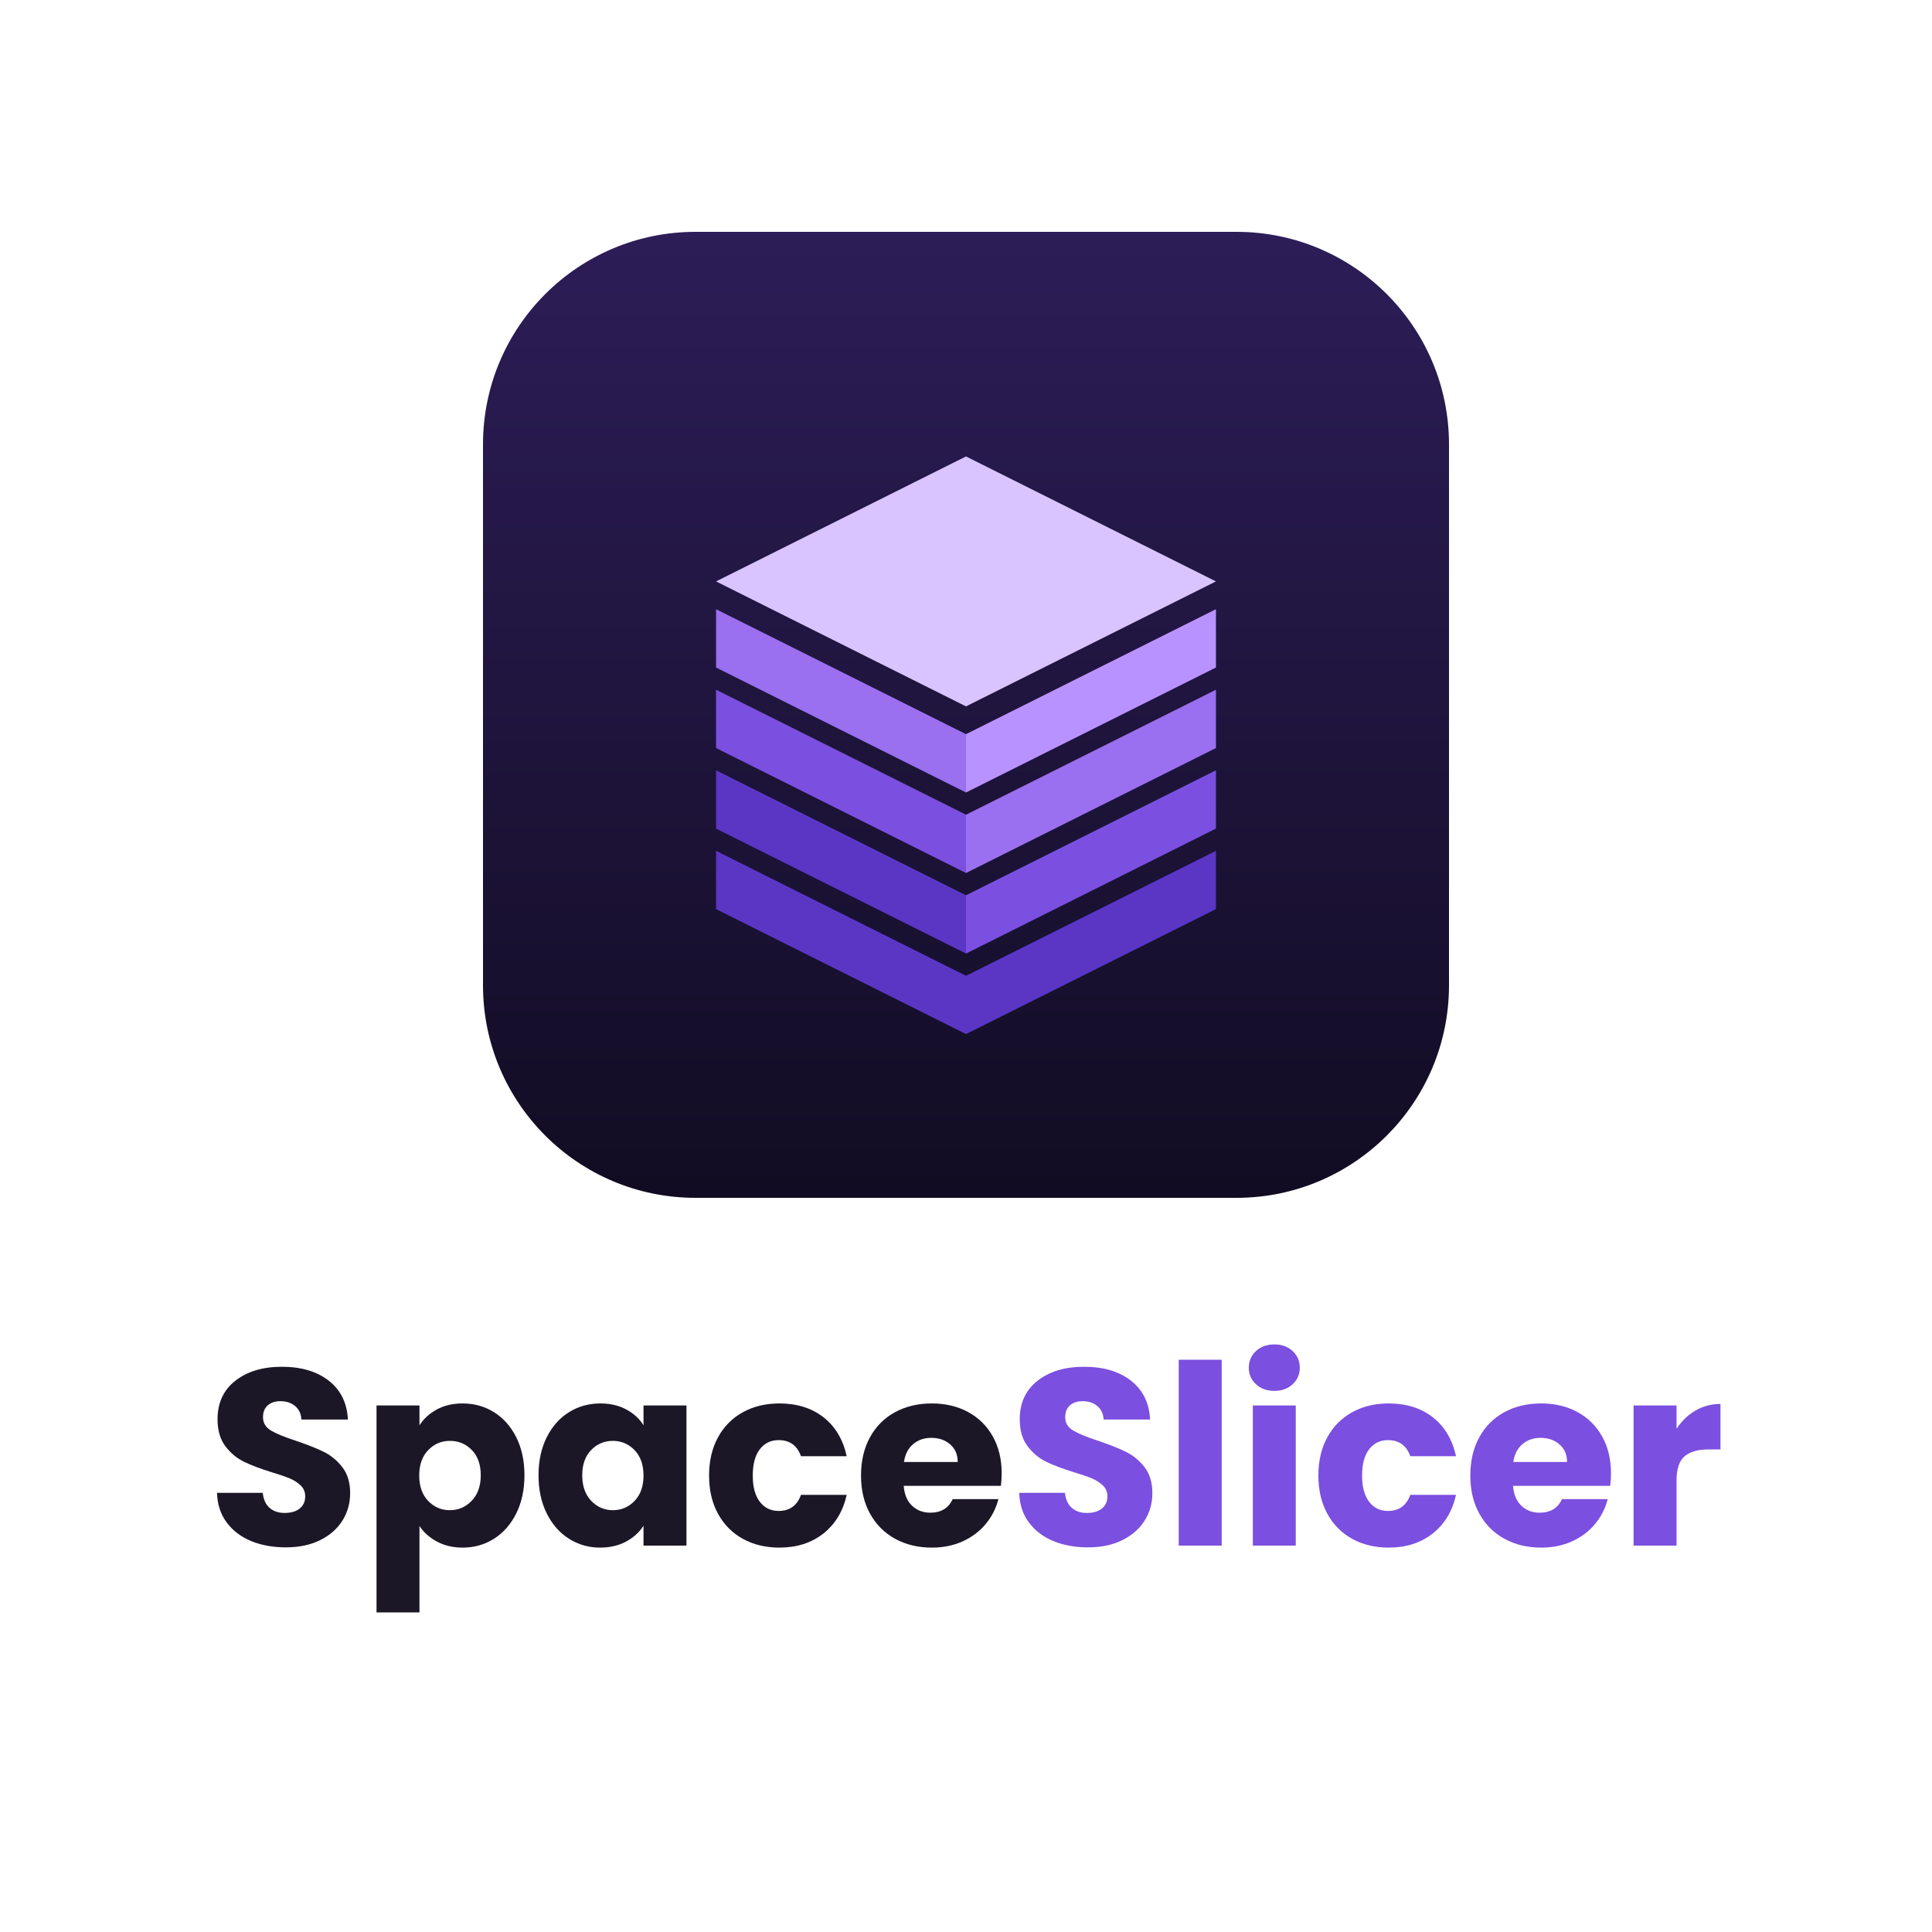
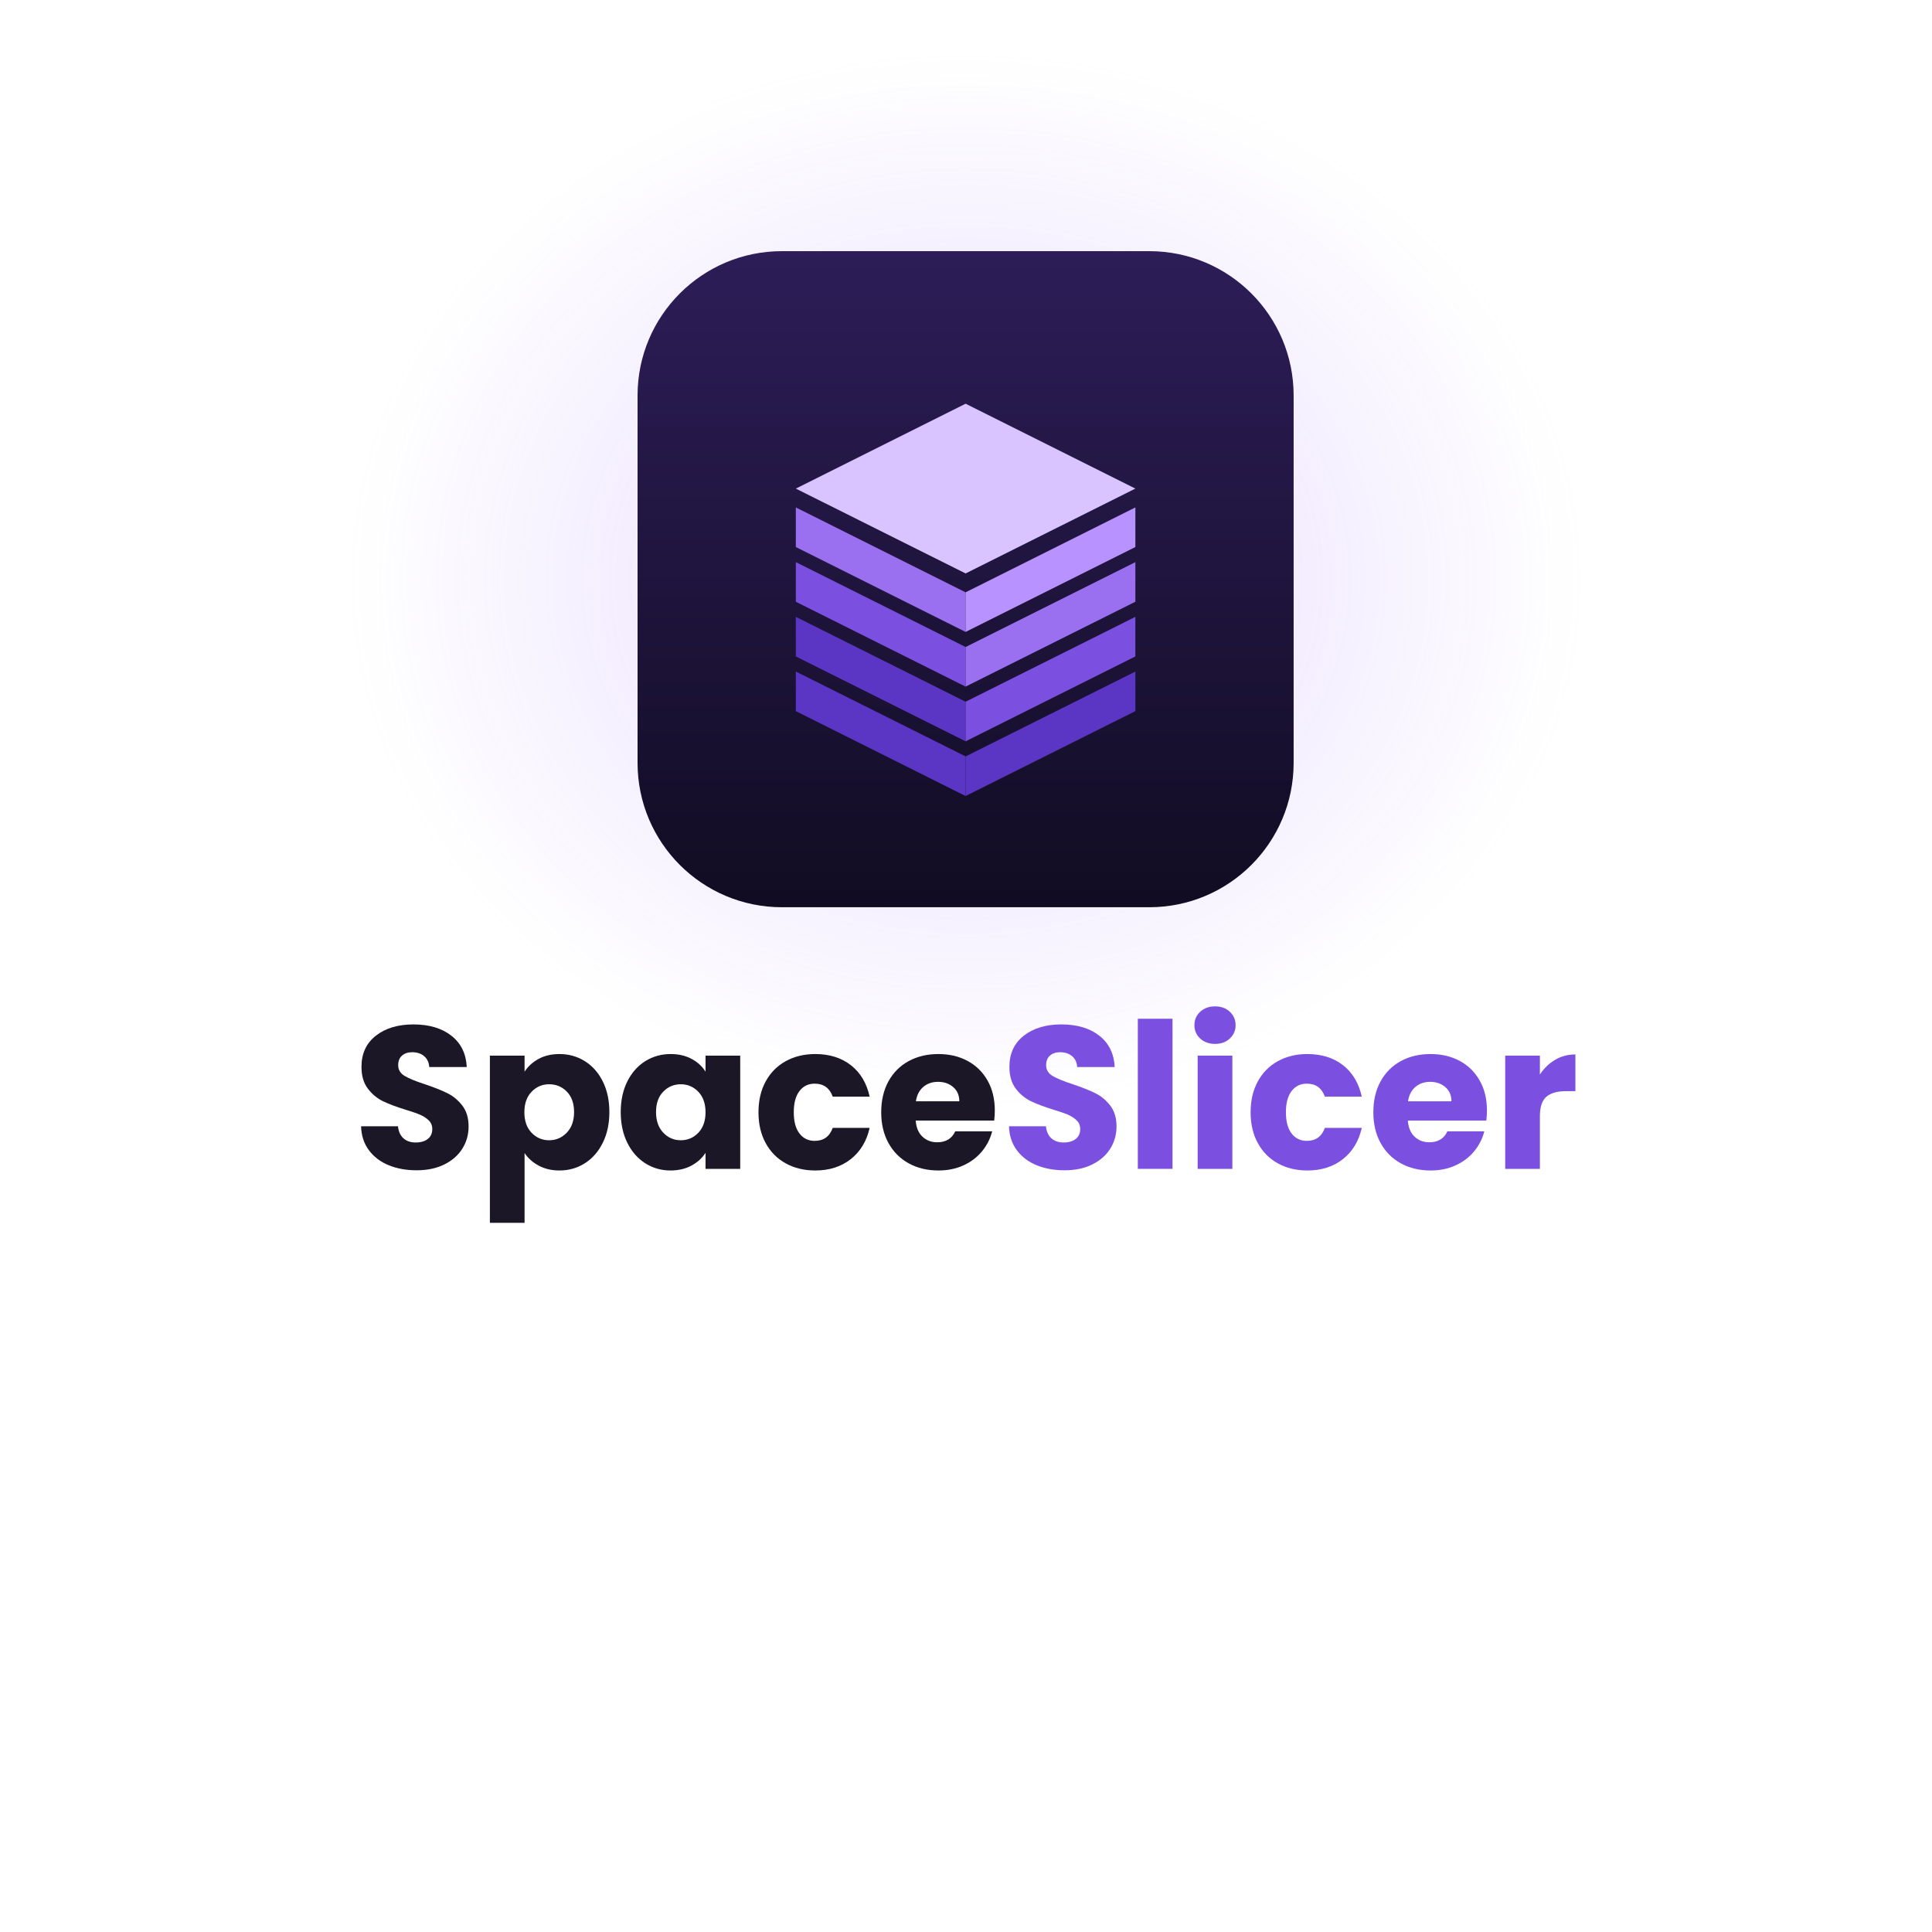
<svg xmlns="http://www.w3.org/2000/svg" width="480" height="480" viewBox="0 0 480 480">
-   <g transform="translate(120.00,57.60)">
+   <defs>
+     <radialGradient id="halo" cx="0.5" cy="0.5" r="0.5">
+       <stop offset="0" stop-color="#b892ff" stop-opacity="0.35" />
+       <stop offset="1" stop-color="#b892ff" stop-opacity="0" />
+     </radialGradient>
+   </defs>
+   <ellipse cx="240.00" cy="144.00" rx="155.04" ry="130.56" fill="url(#halo)" />
+   <g transform="translate(158.40,62.40)">
    <defs>
-       <linearGradient id="bg240" x1="0" y1="0" x2="0" y2="1">
+       <linearGradient id="bg163" x1="0" y1="0" x2="0" y2="1">
        <stop offset="0" stop-color="#2d1d58" />
        <stop offset="1" stop-color="#110c22" />
      </linearGradient>
    </defs>
-     <rect x="0.00" y="0.00" width="240.00" height="240.00" rx="52.80" fill="url(#bg240)" />
-     <polygon points="57.90,153.78 120.00,184.83 120.00,199.32 57.90,168.27" fill="#5b35c4" />
-     <polygon points="120.00,184.83 182.10,153.78 182.10,168.27 120.00,199.32" fill="#5b35c4" />
-     <polygon points="57.90,133.77 120.00,164.82 120.00,179.31 57.90,148.26" fill="#5b35c4" />
-     <polygon points="120.00,164.82 182.10,133.77 182.10,148.26 120.00,179.31" fill="#7b4fe0" />
-     <polygon points="57.90,113.76 120.00,144.81 120.00,159.30 57.90,128.25" fill="#7b4fe0" />
-     <polygon points="120.00,144.81 182.10,113.76 182.10,128.25 120.00,159.30" fill="#9a6ff0" />
-     <polygon points="57.90,93.75 120.00,124.80 120.00,139.29 57.90,108.24" fill="#9a6ff0" />
-     <polygon points="120.00,124.80 182.10,93.75 182.10,108.24 120.00,139.29" fill="#b892ff" />
-     <polygon points="120.00,55.80 182.10,86.85 120.00,117.90 57.90,86.85" fill="#d9c4ff" />
+     <rect x="0.00" y="0.00" width="163.00" height="163.00" rx="35.86" fill="url(#bg163)" />
+     <polygon points="39.32,104.44 81.50,125.53 81.50,135.37 39.32,114.28" fill="#5b35c4" />
+     <polygon points="81.50,125.53 123.68,104.44 123.68,114.28 81.50,135.37" fill="#5b35c4" />
+     <polygon points="39.32,90.85 81.50,111.94 81.50,121.78 39.32,100.69" fill="#5b35c4" />
+     <polygon points="81.50,111.94 123.68,90.85 123.68,100.69 81.50,121.78" fill="#7b4fe0" />
+     <polygon points="39.32,77.26 81.50,98.35 81.50,108.19 39.32,87.10" fill="#7b4fe0" />
+     <polygon points="81.50,98.35 123.68,77.26 123.68,87.10 81.50,108.19" fill="#9a6ff0" />
+     <polygon points="39.32,63.67 81.50,84.76 81.50,94.60 39.32,73.51" fill="#9a6ff0" />
+     <polygon points="81.50,84.76 123.68,63.67 123.68,73.51 81.50,94.60" fill="#b892ff" />
+     <polygon points="81.50,37.90 123.68,58.99 81.50,80.07 39.32,58.99" fill="#d9c4ff" />
  </g>
-   <path d="M53.923 370.896H65.28Q65.53 373.33 66.965 374.609Q68.4 375.888 70.709 375.888Q73.08 375.888 74.453 374.796Q75.826 373.704 75.826 371.77Q75.826 370.147 74.734 369.086Q73.642 368.026 72.05 367.339Q70.459 366.653 67.526 365.779Q63.283 364.469 60.6 363.158Q57.917 361.848 55.982 359.29Q54.048 356.731 54.048 352.613Q54.048 346.498 58.478 343.034Q62.909 339.571 70.022 339.571Q77.261 339.571 81.691 343.034Q86.122 346.498 86.434 352.675H74.89Q74.765 350.554 73.33 349.337Q71.894 348.12 69.648 348.12Q67.714 348.12 66.528 349.15Q65.342 350.179 65.342 352.114Q65.342 354.235 67.339 355.421Q69.336 356.606 73.579 357.979Q77.822 359.414 80.474 360.725Q83.126 362.035 85.061 364.531Q86.995 367.027 86.995 370.958Q86.995 374.702 85.092 377.76Q83.189 380.818 79.57 382.627Q75.95 384.437 71.021 384.437Q66.216 384.437 62.41 382.877Q58.603 381.317 56.326 378.259Q54.048 375.202 53.923 370.896Z" fill="#1c1726" />
-   <path d="M114.95 348.682Q119.256 348.682 122.75 350.866Q126.245 353.05 128.273 357.106Q130.301 361.162 130.301 366.528Q130.301 371.894 128.273 375.982Q126.245 380.069 122.75 382.284Q119.256 384.499 114.95 384.499Q111.331 384.499 108.554 383.002Q105.778 381.504 104.218 379.133V400.598H93.547V349.181H104.218V354.11Q105.778 351.677 108.523 350.179Q111.269 348.682 114.95 348.682ZM111.768 357.979Q108.586 357.979 106.37 360.288Q104.155 362.597 104.155 366.59Q104.155 370.584 106.37 372.893Q108.586 375.202 111.768 375.202Q114.95 375.202 117.197 372.862Q119.443 370.522 119.443 366.528Q119.443 362.534 117.228 360.257Q115.013 357.979 111.768 357.979Z" fill="#1c1726" />
-   <path d="M149.146 348.682Q152.827 348.682 155.604 350.179Q158.381 351.677 159.878 354.11V349.181H170.549V384.0H159.878V379.07Q158.318 381.504 155.542 383.002Q152.765 384.499 149.083 384.499Q144.84 384.499 141.346 382.284Q137.851 380.069 135.823 375.982Q133.795 371.894 133.795 366.528Q133.795 361.162 135.823 357.106Q137.851 353.05 141.346 350.866Q144.84 348.682 149.146 348.682ZM152.266 357.979Q149.083 357.979 146.868 360.257Q144.653 362.534 144.653 366.528Q144.653 370.522 146.868 372.862Q149.083 375.202 152.266 375.202Q155.448 375.202 157.663 372.893Q159.878 370.584 159.878 366.59Q159.878 362.597 157.663 360.288Q155.448 357.979 152.266 357.979Z" fill="#1c1726" />
-   <path d="M193.637 348.682Q200.189 348.682 204.588 352.114Q208.987 355.546 210.36 361.786H199.003Q197.568 357.792 193.45 357.792Q190.517 357.792 188.77 360.07Q187.022 362.347 187.022 366.59Q187.022 370.834 188.77 373.111Q190.517 375.389 193.45 375.389Q197.568 375.389 199.003 371.395H210.36Q208.987 377.51 204.557 381.005Q200.126 384.499 193.637 384.499Q188.52 384.499 184.558 382.315Q180.595 380.131 178.38 376.075Q176.165 372.019 176.165 366.59Q176.165 361.162 178.38 357.106Q180.595 353.05 184.558 350.866Q188.52 348.682 193.637 348.682Z" fill="#1c1726" />
-   <path d="M248.674 369.149H224.525Q224.774 372.394 226.615 374.11Q228.456 375.826 231.139 375.826Q235.133 375.826 236.693 372.456H248.05Q247.176 375.888 244.898 378.634Q242.621 381.379 239.189 382.939Q235.757 384.499 231.514 384.499Q226.397 384.499 222.403 382.315Q218.41 380.131 216.163 376.075Q213.917 372.019 213.917 366.59Q213.917 361.162 216.132 357.106Q218.347 353.05 222.341 350.866Q226.334 348.682 231.514 348.682Q236.568 348.682 240.499 350.803Q244.43 352.925 246.646 356.856Q248.861 360.787 248.861 366.029Q248.861 367.526 248.674 369.149ZM237.941 363.221Q237.941 360.475 236.069 358.853Q234.197 357.23 231.389 357.23Q228.706 357.23 226.865 358.79Q225.024 360.35 224.587 363.221Z" fill="#1c1726" />
-   <path d="M253.229 370.896H264.586Q264.835 373.33 266.27 374.609Q267.706 375.888 270.014 375.888Q272.386 375.888 273.758 374.796Q275.131 373.704 275.131 371.77Q275.131 370.147 274.039 369.086Q272.947 368.026 271.356 367.339Q269.765 366.653 266.832 365.779Q262.589 364.469 259.906 363.158Q257.222 361.848 255.288 359.29Q253.354 356.731 253.354 352.613Q253.354 346.498 257.784 343.034Q262.214 339.571 269.328 339.571Q276.566 339.571 280.997 343.034Q285.427 346.498 285.739 352.675H274.195Q274.07 350.554 272.635 349.337Q271.2 348.12 268.954 348.12Q267.019 348.12 265.834 349.15Q264.648 350.179 264.648 352.114Q264.648 354.235 266.645 355.421Q268.642 356.606 272.885 357.979Q277.128 359.414 279.78 360.725Q282.432 362.035 284.366 364.531Q286.301 367.027 286.301 370.958Q286.301 374.702 284.398 377.76Q282.494 380.818 278.875 382.627Q275.256 384.437 270.326 384.437Q265.522 384.437 261.715 382.877Q257.909 381.317 255.631 378.259Q253.354 375.202 253.229 370.896Z" fill="#7b4fe0" />
-   <path d="M303.523 337.824V384.0H292.853V337.824Z" fill="#7b4fe0" />
-   <path d="M310.262 339.821Q310.262 337.325 312.041 335.671Q313.819 334.018 316.627 334.018Q319.373 334.018 321.151 335.671Q322.93 337.325 322.93 339.821Q322.93 342.254 321.151 343.908Q319.373 345.562 316.627 345.562Q313.819 345.562 312.041 343.908Q310.262 342.254 310.262 339.821ZM321.931 349.181V384.0H311.261V349.181Z" fill="#7b4fe0" />
-   <path d="M345.019 348.682Q351.571 348.682 355.97 352.114Q360.37 355.546 361.742 361.786H350.386Q348.95 357.792 344.832 357.792Q341.899 357.792 340.152 360.07Q338.405 362.347 338.405 366.59Q338.405 370.834 340.152 373.111Q341.899 375.389 344.832 375.389Q348.95 375.389 350.386 371.395H361.742Q360.37 377.51 355.939 381.005Q351.509 384.499 345.019 384.499Q339.902 384.499 335.94 382.315Q331.978 380.131 329.762 376.075Q327.547 372.019 327.547 366.59Q327.547 361.162 329.762 357.106Q331.978 353.05 335.94 350.866Q339.902 348.682 345.019 348.682Z" fill="#7b4fe0" />
-   <path d="M400.056 369.149H375.907Q376.157 372.394 377.998 374.11Q379.838 375.826 382.522 375.826Q386.515 375.826 388.075 372.456H399.432Q398.558 375.888 396.281 378.634Q394.003 381.379 390.571 382.939Q387.139 384.499 382.896 384.499Q377.779 384.499 373.786 382.315Q369.792 380.131 367.546 376.075Q365.299 372.019 365.299 366.59Q365.299 361.162 367.514 357.106Q369.73 353.05 373.723 350.866Q377.717 348.682 382.896 348.682Q387.95 348.682 391.882 350.803Q395.813 352.925 398.028 356.856Q400.243 360.787 400.243 366.029Q400.243 367.526 400.056 369.149ZM389.323 363.221Q389.323 360.475 387.451 358.853Q385.579 357.23 382.771 357.23Q380.088 357.23 378.247 358.79Q376.406 360.35 375.97 363.221Z" fill="#7b4fe0" />
-   <path d="M427.45 348.806V360.101H424.517Q420.523 360.101 418.526 361.817Q416.53 363.533 416.53 367.838V384.0H405.859V349.181H416.53V354.984Q418.402 352.114 421.21 350.46Q424.018 348.806 427.45 348.806Z" fill="#7b4fe0" />
+   <path d="M89.707 279.816H98.88Q99.082 281.782 100.241 282.815Q101.4 283.848 103.265 283.848Q105.18 283.848 106.289 282.966Q107.398 282.084 107.398 280.522Q107.398 279.211 106.516 278.354Q105.634 277.498 104.348 276.943Q103.063 276.389 100.694 275.683Q97.267 274.625 95.1 273.566Q92.933 272.508 91.37 270.442Q89.808 268.375 89.808 265.049Q89.808 260.11 93.386 257.312Q96.965 254.515 102.71 254.515Q108.557 254.515 112.135 257.312Q115.714 260.11 115.966 265.099H106.642Q106.541 263.386 105.382 262.403Q104.222 261.42 102.408 261.42Q100.846 261.42 99.888 262.252Q98.93 263.083 98.93 264.646Q98.93 266.359 100.543 267.317Q102.156 268.274 105.583 269.383Q109.01 270.542 111.152 271.601Q113.294 272.659 114.857 274.675Q116.419 276.691 116.419 279.866Q116.419 282.89 114.882 285.36Q113.345 287.83 110.422 289.291Q107.498 290.753 103.517 290.753Q99.636 290.753 96.562 289.493Q93.487 288.233 91.648 285.763Q89.808 283.294 89.707 279.816Z" fill="#1c1726" />
+   <path d="M138.998 261.874Q142.476 261.874 145.298 263.638Q148.121 265.402 149.759 268.678Q151.397 271.954 151.397 276.288Q151.397 280.622 149.759 283.924Q148.121 287.225 145.298 289.014Q142.476 290.803 138.998 290.803Q136.075 290.803 133.832 289.594Q131.59 288.384 130.33 286.469V303.806H121.711V262.277H130.33V266.258Q131.59 264.293 133.807 263.083Q136.025 261.874 138.998 261.874ZM136.428 269.383Q133.858 269.383 132.068 271.248Q130.279 273.113 130.279 276.338Q130.279 279.564 132.068 281.429Q133.858 283.294 136.428 283.294Q138.998 283.294 140.813 281.404Q142.627 279.514 142.627 276.288Q142.627 273.062 140.838 271.223Q139.049 269.383 136.428 269.383Z" fill="#1c1726" />
+   <path d="M166.618 261.874Q169.591 261.874 171.834 263.083Q174.077 264.293 175.286 266.258V262.277H183.905V290.4H175.286V286.418Q174.026 288.384 171.784 289.594Q169.541 290.803 166.567 290.803Q163.14 290.803 160.318 289.014Q157.495 287.225 155.857 283.924Q154.219 280.622 154.219 276.288Q154.219 271.954 155.857 268.678Q157.495 265.402 160.318 263.638Q163.14 261.874 166.618 261.874ZM169.138 269.383Q166.567 269.383 164.778 271.223Q162.989 273.062 162.989 276.288Q162.989 279.514 164.778 281.404Q166.567 283.294 169.138 283.294Q171.708 283.294 173.497 281.429Q175.286 279.564 175.286 276.338Q175.286 273.113 173.497 271.248Q171.708 269.383 169.138 269.383Z" fill="#1c1726" />
+   <path d="M202.553 261.874Q207.845 261.874 211.398 264.646Q214.951 267.418 216.06 272.458H206.887Q205.728 269.232 202.402 269.232Q200.033 269.232 198.622 271.072Q197.21 272.911 197.21 276.338Q197.21 279.766 198.622 281.605Q200.033 283.445 202.402 283.445Q205.728 283.445 206.887 280.219H216.06Q214.951 285.158 211.373 287.981Q207.794 290.803 202.553 290.803Q198.42 290.803 195.22 289.039Q192.019 287.275 190.23 283.999Q188.441 280.723 188.441 276.338Q188.441 271.954 190.23 268.678Q192.019 265.402 195.22 263.638Q198.42 261.874 202.553 261.874Z" fill="#1c1726" />
+   <path d="M247.006 278.405H227.501Q227.702 281.026 229.189 282.412Q230.676 283.798 232.843 283.798Q236.069 283.798 237.329 281.076H246.502Q245.796 283.848 243.956 286.066Q242.117 288.283 239.345 289.543Q236.573 290.803 233.146 290.803Q229.013 290.803 225.787 289.039Q222.562 287.275 220.747 283.999Q218.933 280.723 218.933 276.338Q218.933 271.954 220.722 268.678Q222.511 265.402 225.737 263.638Q228.962 261.874 233.146 261.874Q237.228 261.874 240.403 263.587Q243.578 265.301 245.368 268.476Q247.157 271.651 247.157 275.885Q247.157 277.094 247.006 278.405ZM238.337 273.617Q238.337 271.399 236.825 270.089Q235.313 268.778 233.045 268.778Q230.878 268.778 229.391 270.038Q227.904 271.298 227.551 273.617Z" fill="#1c1726" />
+   <path d="M250.685 279.816H259.858Q260.059 281.782 261.218 282.815Q262.378 283.848 264.242 283.848Q266.158 283.848 267.266 282.966Q268.375 282.084 268.375 280.522Q268.375 279.211 267.493 278.354Q266.611 277.498 265.326 276.943Q264.041 276.389 261.672 275.683Q258.245 274.625 256.078 273.566Q253.91 272.508 252.348 270.442Q250.786 268.375 250.786 265.049Q250.786 260.11 254.364 257.312Q257.942 254.515 263.688 254.515Q269.534 254.515 273.113 257.312Q276.691 260.11 276.943 265.099H267.619Q267.518 263.386 266.359 262.403Q265.2 261.42 263.386 261.42Q261.823 261.42 260.866 262.252Q259.908 263.083 259.908 264.646Q259.908 266.359 261.521 267.317Q263.134 268.274 266.561 269.383Q269.988 270.542 272.13 271.601Q274.272 272.659 275.834 274.675Q277.397 276.691 277.397 279.866Q277.397 282.89 275.86 285.36Q274.322 287.83 271.399 289.291Q268.476 290.753 264.494 290.753Q260.614 290.753 257.539 289.493Q254.465 288.233 252.625 285.763Q250.786 283.294 250.685 279.816Z" fill="#7b4fe0" />
+   <path d="M291.307 253.104V290.4H282.689V253.104Z" fill="#7b4fe0" />
+   <path d="M296.75 254.717Q296.75 252.701 298.187 251.365Q299.623 250.03 301.891 250.03Q304.109 250.03 305.545 251.365Q306.982 252.701 306.982 254.717Q306.982 256.682 305.545 258.018Q304.109 259.354 301.891 259.354Q299.623 259.354 298.187 258.018Q296.75 256.682 296.75 254.717ZM306.175 262.277V290.4H297.557V262.277Z" fill="#7b4fe0" />
+   <path d="M324.823 261.874Q330.115 261.874 333.668 264.646Q337.222 267.418 338.33 272.458H329.158Q327.998 269.232 324.672 269.232Q322.303 269.232 320.892 271.072Q319.481 272.911 319.481 276.338Q319.481 279.766 320.892 281.605Q322.303 283.445 324.672 283.445Q327.998 283.445 329.158 280.219H338.33Q337.222 285.158 333.643 287.981Q330.065 290.803 324.823 290.803Q320.69 290.803 317.49 289.039Q314.29 287.275 312.5 283.999Q310.711 280.723 310.711 276.338Q310.711 271.954 312.5 268.678Q314.29 265.402 317.49 263.638Q320.69 261.874 324.823 261.874Z" fill="#7b4fe0" />
+   <path d="M369.276 278.405H349.771Q349.973 281.026 351.46 282.412Q352.946 283.798 355.114 283.798Q358.339 283.798 359.599 281.076H368.772Q368.066 283.848 366.227 286.066Q364.387 288.283 361.615 289.543Q358.843 290.803 355.416 290.803Q351.283 290.803 348.058 289.039Q344.832 287.275 343.018 283.999Q341.203 280.723 341.203 276.338Q341.203 271.954 342.992 268.678Q344.782 265.402 348.007 263.638Q351.233 261.874 355.416 261.874Q359.498 261.874 362.674 263.587Q365.849 265.301 367.638 268.476Q369.427 271.651 369.427 275.885Q369.427 277.094 369.276 278.405ZM360.607 273.617Q360.607 271.399 359.095 270.089Q357.583 268.778 355.315 268.778Q353.148 268.778 351.661 270.038Q350.174 271.298 349.822 273.617Z" fill="#7b4fe0" />
+   <path d="M391.402 261.974V271.097H389.033Q385.807 271.097 384.194 272.483Q382.582 273.869 382.582 277.346V290.4H373.963V262.277H382.582V266.964Q384.094 264.646 386.362 263.31Q388.63 261.974 391.402 261.974Z" fill="#7b4fe0" />
</svg>
